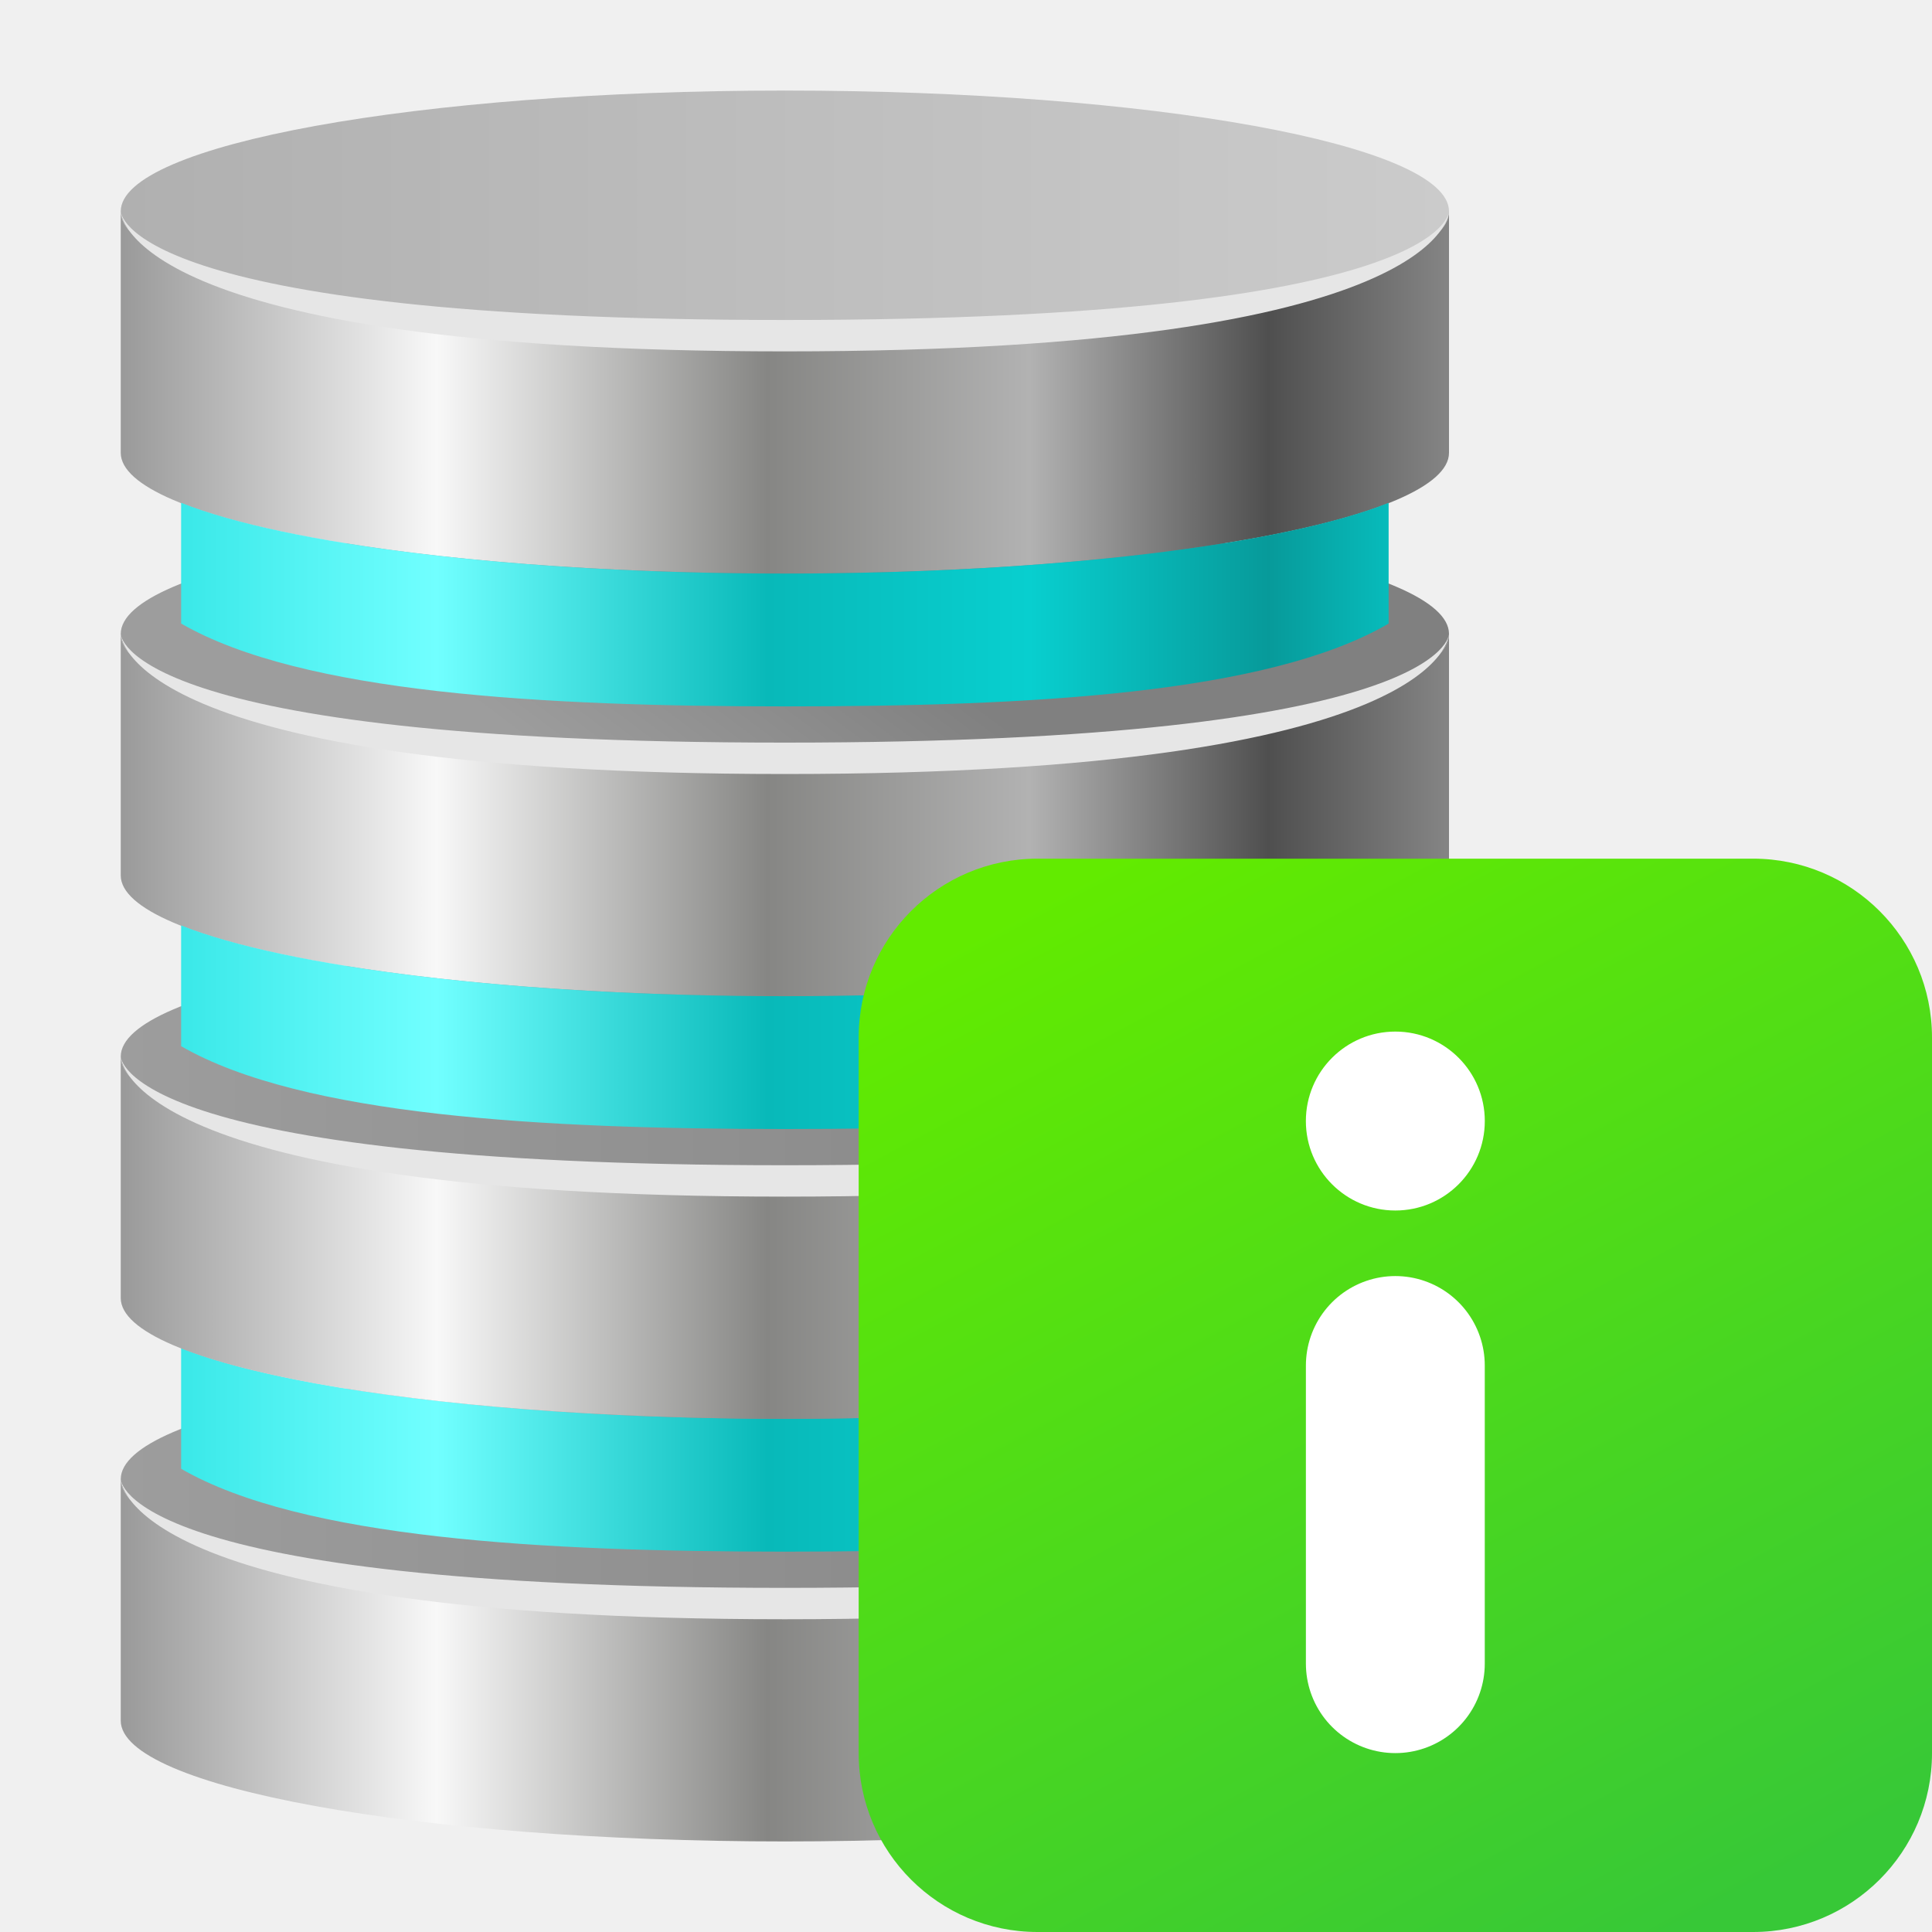
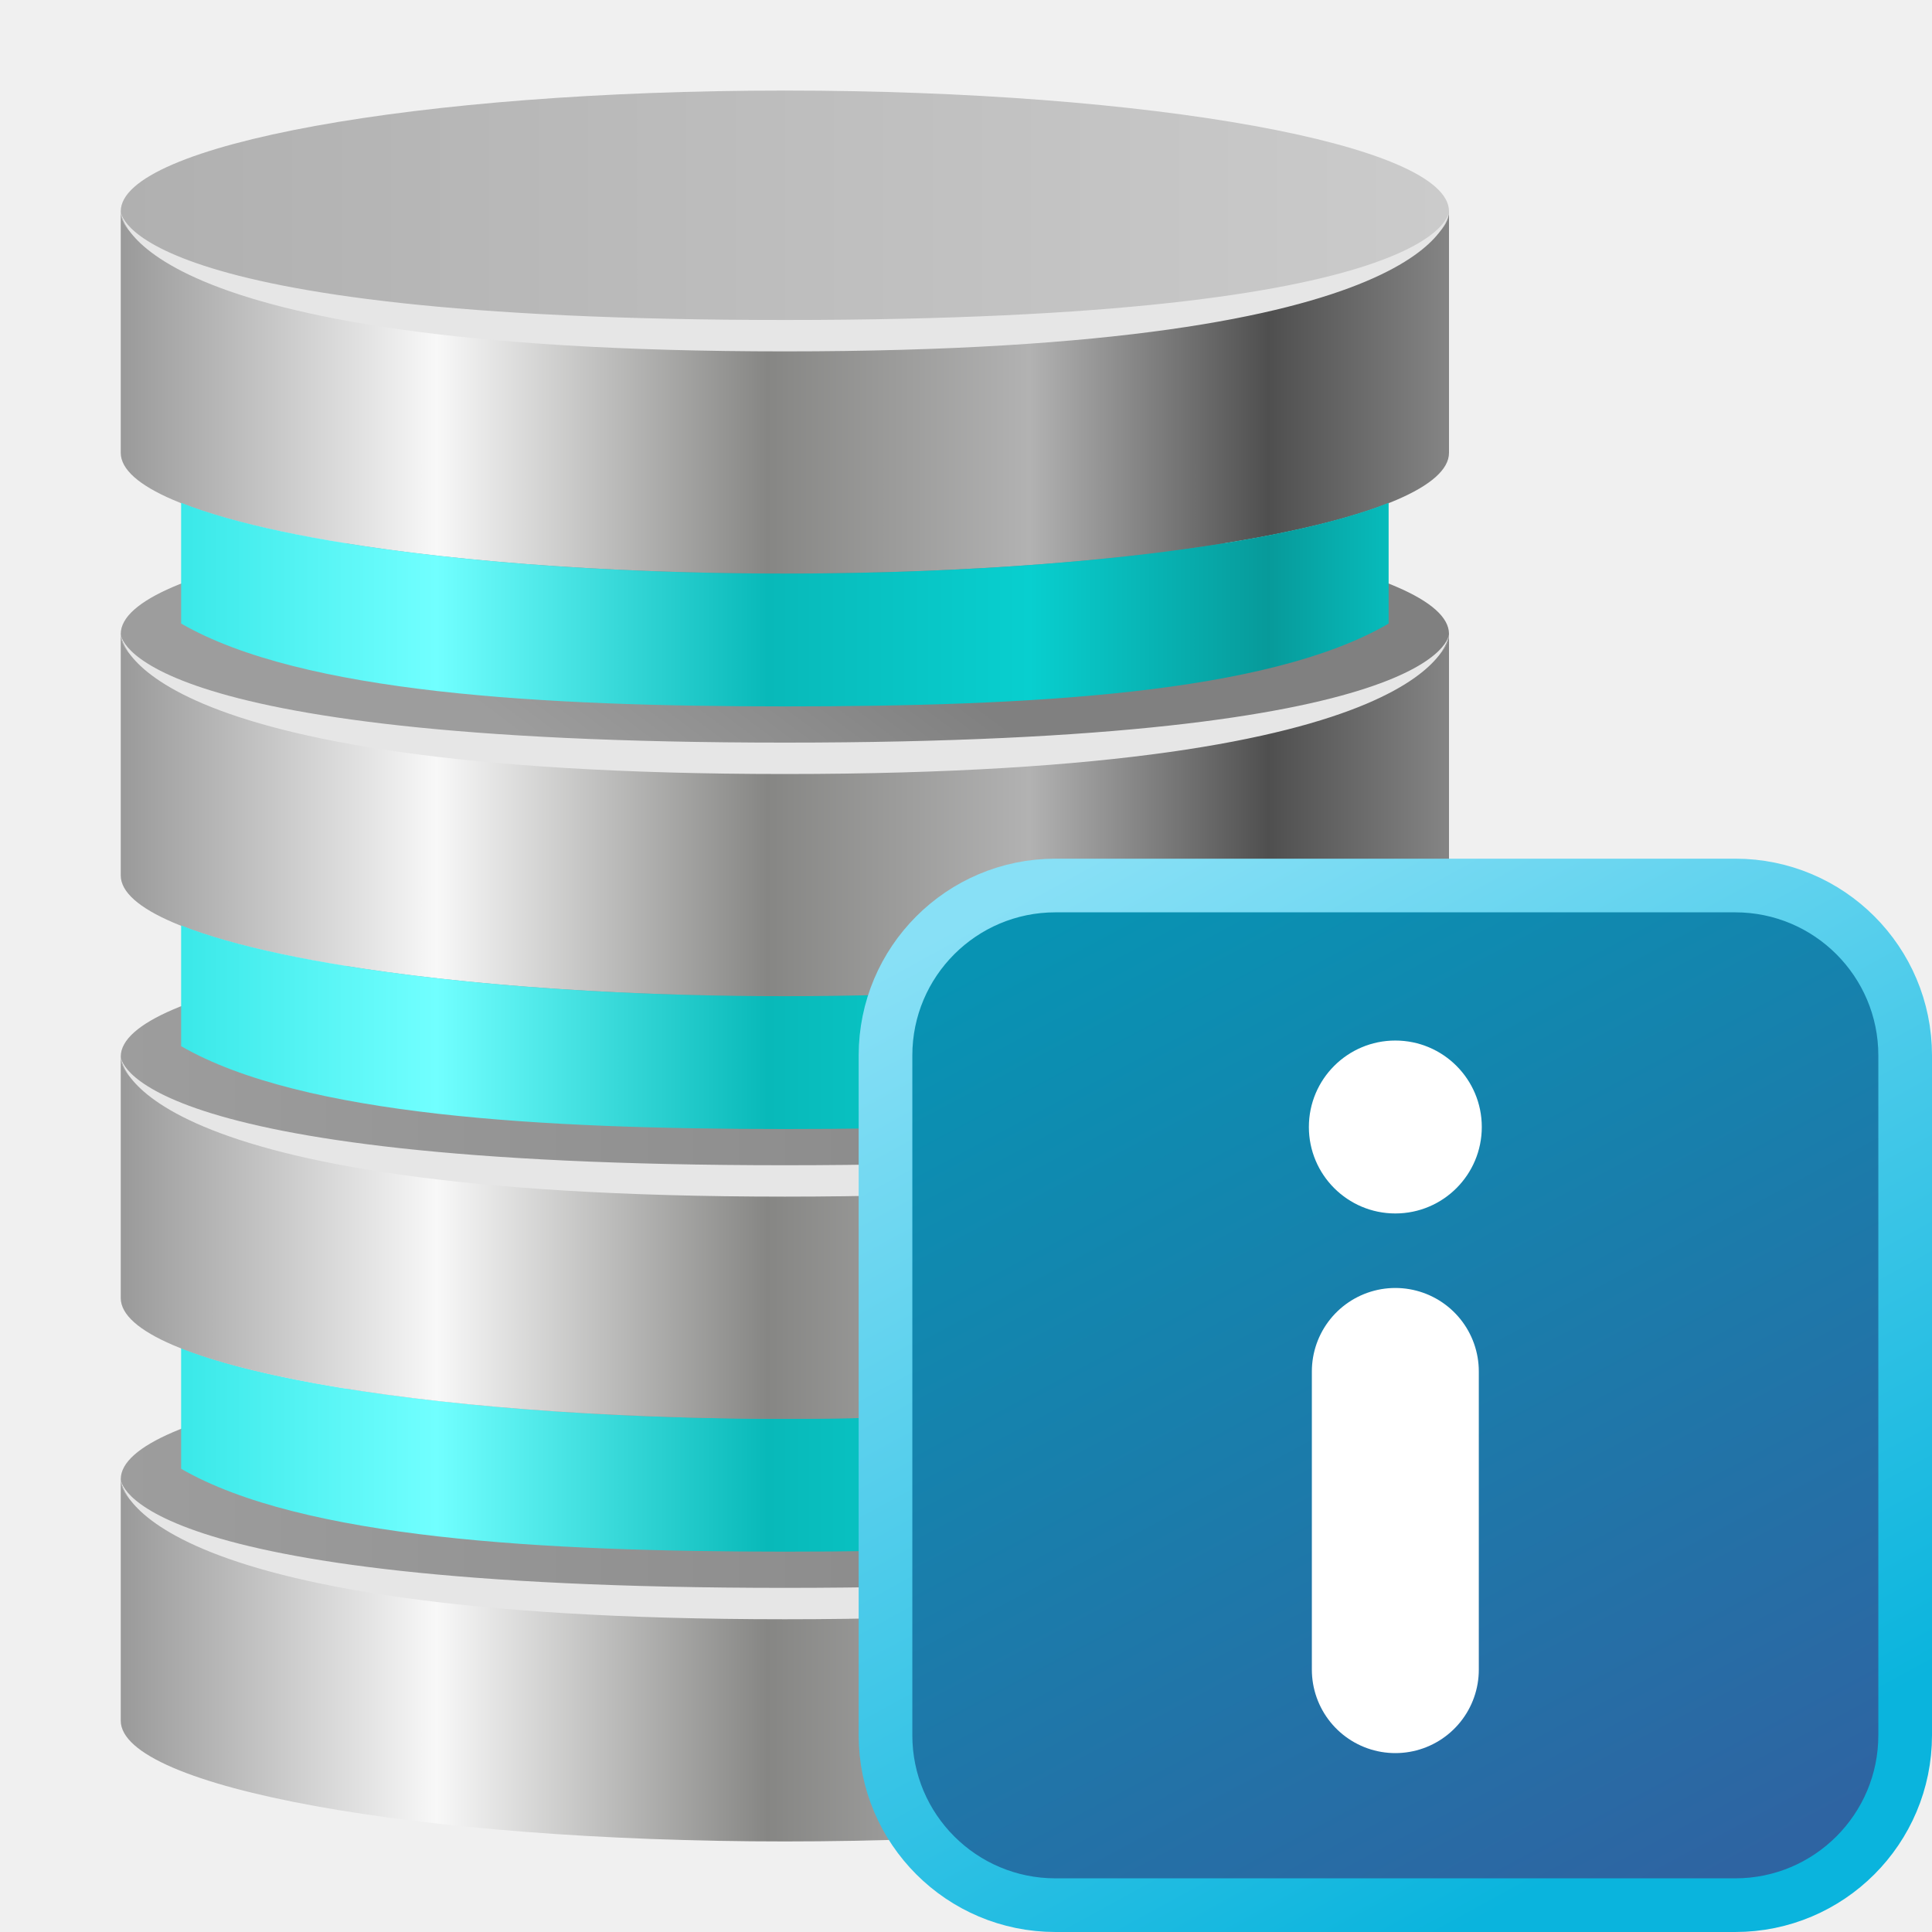
- <svg xmlns="http://www.w3.org/2000/svg" xmlns:xlink="http://www.w3.org/1999/xlink" height="36" viewBox="0 0 36 36" width="36" version="1.1" id="svg30">
-   <defs id="defs30" />
-   <linearGradient id="a" gradientUnits="userSpaceOnUse" x1="4.5" x2="6" xlink:href="#b" y1="6" y2="4" />
-   <linearGradient id="b">
-     <stop offset="0" stop-color="#9d9d9d" id="stop1" />
-     <stop offset="1" stop-color="#808080" id="stop2" />
+ <svg xmlns="http://www.w3.org/2000/svg" xmlns:xlink="http://www.w3.org/1999/xlink" height="36" viewBox="0 0 36 36" width="36" version="1.1" id="svg32">
+   <defs id="defs32" />
+   <linearGradient id="a" gradientUnits="userSpaceOnUse" x1="20.933" x2="31.067" y1="16.5" y2="35.5">
+     <stop offset="0" stop-color="#0893b3" id="stop1" />
+     <stop offset="1" stop-color="#2e64a2" id="stop2" />
  </linearGradient>
-   <linearGradient id="c" gradientUnits="userSpaceOnUse" x1="1" x2="12" y1="1.5" y2="1.5">
-     <stop offset="0" stop-color="#b0b0b0" id="stop3" />
-     <stop offset="1" stop-color="#cbcbcb" id="stop4" />
+   <linearGradient id="b" gradientUnits="userSpaceOnUse" x1="18.176" x2="28.235" y1="17.059" y2="35.428">
+     <stop offset="0" stop-color="#88e0f6" id="stop3" />
+     <stop offset="1" stop-color="#0ab4dd" id="stop4" />
  </linearGradient>
-   <linearGradient id="d" gradientUnits="userSpaceOnUse" x1="1" x2="12" xlink:href="#f" y1="3.123" y2="3.123" />
-   <linearGradient id="e">
-     <stop offset="0" stop-color="#999999" id="stop5" />
-     <stop offset=".238" stop-color="#f8f8f8" id="stop6" />
-     <stop offset=".487" stop-color="#868684" id="stop7" />
-     <stop offset=".684" stop-color="#b2b2b2" id="stop8" />
-     <stop offset=".864" stop-color="#4f4f4f" id="stop9" />
-     <stop offset="1" stop-color="#858585" id="stop10" />
+   <linearGradient id="c" gradientUnits="userSpaceOnUse" x1="4.5" x2="6" xlink:href="#d" y1="6" y2="4" />
+   <linearGradient id="d">
+     <stop offset="0" stop-color="#9d9d9d" id="stop5" />
+     <stop offset="1" stop-color="#808080" id="stop6" />
  </linearGradient>
-   <linearGradient id="f" xlink:href="#e" />
-   <linearGradient id="g" gradientUnits="userSpaceOnUse" x1="1" x2="12" xlink:href="#b" y1="8.5" y2="8.5" />
-   <linearGradient id="h" gradientUnits="userSpaceOnUse" x1="1" x2="12" xlink:href="#f" y1="6.623" y2="6.623" />
-   <linearGradient id="i" gradientUnits="userSpaceOnUse" x1="1" x2="12" xlink:href="#b" y1="12" y2="12" />
-   <linearGradient id="j" gradientUnits="userSpaceOnUse" x1="1" x2="12" xlink:href="#k" y1="11.5" y2="11.5" />
-   <linearGradient id="k">
-     <stop offset="0" stop-color="#2de3e3" id="stop11" />
-     <stop offset=".238" stop-color="#71ffff" id="stop12" />
-     <stop offset=".487" stop-color="#08b9b9" id="stop13" />
-     <stop offset=".684" stop-color="#08cfcf" id="stop14" />
-     <stop offset=".864" stop-color="#079a9a" id="stop15" />
-     <stop offset="1" stop-color="#07cccc" id="stop16" />
+   <linearGradient id="e" gradientUnits="userSpaceOnUse" x1="1" x2="12" y1="1.5" y2="1.5">
+     <stop offset="0" stop-color="#b0b0b0" id="stop7" />
+     <stop offset="1" stop-color="#cbcbcb" id="stop8" />
  </linearGradient>
-   <linearGradient id="l" gradientUnits="userSpaceOnUse" x1="1" x2="12" xlink:href="#f" y1="13.623" y2="13.623" />
-   <linearGradient id="m" gradientTransform="scale(1.914854 .522233)" gradientUnits="userSpaceOnUse" x1=".522" x2="6.267" xlink:href="#e" y1="16.276" y2="16.276" />
-   <linearGradient id="n" gradientUnits="userSpaceOnUse" x1="1" x2="12" xlink:href="#k" y1="8" y2="8" />
-   <linearGradient id="o" gradientUnits="userSpaceOnUse" x1="1" x2="12" xlink:href="#k" y1="4.5" y2="4.5" />
-   <linearGradient id="p" gradientUnits="userSpaceOnUse" x1="20.667" x2="31.333" y1="16" y2="36">
-     <stop offset="0" stop-color="#62eb00" id="stop17" />
-     <stop offset="1" stop-color="#37c837" id="stop18" />
+   <linearGradient id="f" gradientUnits="userSpaceOnUse" x1="1" x2="12" xlink:href="#h" y1="3.123" y2="3.123" />
+   <linearGradient id="g">
+     <stop offset="0" stop-color="#999999" id="stop9" />
+     <stop offset=".238" stop-color="#f8f8f8" id="stop10" />
+     <stop offset=".487" stop-color="#868684" id="stop11" />
+     <stop offset=".684" stop-color="#b2b2b2" id="stop12" />
+     <stop offset=".864" stop-color="#4f4f4f" id="stop13" />
+     <stop offset="1" stop-color="#858585" id="stop14" />
  </linearGradient>
-   <g stroke-width=".444" transform="matrix(2.25 0 0 2.25 .000001 .562501)" id="g29">
-     <ellipse cx="6.5" cy="5" fill="url(#a)" rx="5.5" ry="1" id="ellipse18" />
-     <ellipse cx="6.5" cy="1.5" fill="url(#c)" rx="5.5" ry="1" id="ellipse19" />
-     <path d="m6.5 4.5c-3.038 0-5.5-.448-5.5-1v-2c0 .552 2.462 1 5.5 1s5.5-.448 5.5-1v2c0 .552-2.462 1-5.5 1z" fill="url(#d)" stroke-linecap="round" stroke-width=".044" id="path19" />
-     <ellipse cx="6.5" cy="8.5" fill="url(#g)" rx="5.5" ry="1" id="ellipse20" />
-     <path d="m6.5 8c-3.038 0-5.5-.448-5.5-1v-2c0 .552 2.462 1 5.5 1s5.5-.448 5.5-1v2c0 .552-2.462 1-5.5 1z" fill="url(#h)" stroke-linecap="round" stroke-width=".044" id="path20" />
-     <ellipse cx="6.5" cy="12" fill="url(#i)" rx="5.5" ry="1" id="ellipse21" />
-     <path d="m1.5 10.914v1c1 .577 3 .686 5 .686s4-.1 5-.686v-1c-.867.345-2.778.586-5 .586s-4.133-.241-5-.586z" fill="url(#j)" stroke-linecap="round" stroke-width=".044" id="path21" />
-     <path d="m6.5 15c-3.038 0-5.5-.448-5.5-1v-2c0 .552 2.462 1 5.5 1s5.5-.448 5.5-1v2c0 .552-2.462 1-5.5 1z" fill="url(#l)" stroke-linecap="round" stroke-width=".044" id="path22" />
-     <path d="m6.5 11.5c-3.038 0-5.5-.448-5.5-1v-2c0 .552 2.462 1 5.5 1s5.5-.448 5.5-1v2c0 .552-2.462 1-5.5 1z" fill="url(#m)" stroke-linecap="round" stroke-width=".044" id="path23" />
-     <path d="m6.5 2.66c-5.5 0-5.5-1.16-5.5-1.16s0 .9 5.5.9 5.5-.9 5.5-.9 0 1.16-5.5 1.16z" fill="#e6e6e6" stroke-linecap="round" stroke-width=".044" id="path24" />
-     <path d="m6.5 13.16c-5.5 0-5.5-1.16-5.5-1.16s0 .9 5.5.9c5.5 0 5.5-.9 5.5-.9s0 1.16-5.5 1.16z" fill="#e6e6e6" stroke-linecap="round" stroke-width=".044" id="path25" />
-     <path d="m6.5 9.66c-5.5 0-5.5-1.16-5.5-1.16s0 .9 5.5.9c5.5 0 5.5-.9 5.5-.9s0 1.16-5.5 1.16z" fill="#e6e6e6" stroke-linecap="round" stroke-width=".044" id="path26" />
-     <path d="m6.5 6.16c-5.5 0-5.5-1.16-5.5-1.16s0 .9 5.5.9c5.5 0 5.5-.9 5.5-.9s0 1.16-5.5 1.16z" fill="#e6e6e6" stroke-linecap="round" stroke-width=".044" id="path27" />
-     <path d="m1.5 7.414v1c1 .577 3 .686 5 .686s4-.1 5-.686v-1c-.867.345-2.778.586-5 .586s-4.133-.241-5-.586z" fill="url(#n)" stroke-linecap="round" stroke-width=".044" id="path28" />
-     <path d="m1.5 3.914v1c1 .577 3 .686 5 .686s4-.1 5-.686v-1c-.867.345-2.778.586-5 .586s-4.133-.241-5-.586z" fill="url(#o)" stroke-linecap="round" stroke-width=".044" id="path29" />
+   <linearGradient id="h" xlink:href="#g" />
+   <linearGradient id="i" gradientUnits="userSpaceOnUse" x1="1" x2="12" xlink:href="#d" y1="8.5" y2="8.5" />
+   <linearGradient id="j" gradientUnits="userSpaceOnUse" x1="1" x2="12" xlink:href="#h" y1="6.623" y2="6.623" />
+   <linearGradient id="k" gradientUnits="userSpaceOnUse" x1="1" x2="12" xlink:href="#d" y1="12" y2="12" />
+   <linearGradient id="l" gradientUnits="userSpaceOnUse" x1="1" x2="12" xlink:href="#m" y1="11.5" y2="11.5" />
+   <linearGradient id="m">
+     <stop offset="0" stop-color="#2de3e3" id="stop15" />
+     <stop offset=".238" stop-color="#71ffff" id="stop16" />
+     <stop offset=".487" stop-color="#08b9b9" id="stop17" />
+     <stop offset=".684" stop-color="#08cfcf" id="stop18" />
+     <stop offset=".864" stop-color="#079a9a" id="stop19" />
+     <stop offset="1" stop-color="#07cccc" id="stop20" />
+   </linearGradient>
+   <linearGradient id="n" gradientUnits="userSpaceOnUse" x1="1" x2="12" xlink:href="#h" y1="13.623" y2="13.623" />
+   <linearGradient id="o" gradientTransform="scale(1.914854 .522233)" gradientUnits="userSpaceOnUse" x1=".522" x2="6.267" xlink:href="#g" y1="16.276" y2="16.276" />
+   <linearGradient id="p" gradientUnits="userSpaceOnUse" x1="1" x2="12" xlink:href="#m" y1="8" y2="8" />
+   <linearGradient id="q" gradientUnits="userSpaceOnUse" x1="1" x2="12" xlink:href="#m" y1="4.5" y2="4.5" />
+   <g stroke-width=".444" transform="matrix(2.25 0 0 2.25 .000001 .562501)" id="g31">
+     <ellipse cx="6.5" cy="5" fill="url(#c)" rx="5.5" ry="1" id="ellipse20" />
+     <ellipse cx="6.5" cy="1.5" fill="url(#e)" rx="5.5" ry="1" id="ellipse21" />
+     <path d="m6.5 4.5c-3.038 0-5.5-.448-5.5-1v-2c0 .552 2.462 1 5.5 1s5.5-.448 5.5-1v2c0 .552-2.462 1-5.5 1z" fill="url(#f)" stroke-linecap="round" stroke-width=".044" id="path21" />
+     <ellipse cx="6.5" cy="8.5" fill="url(#i)" rx="5.5" ry="1" id="ellipse22" />
+     <path d="m6.5 8c-3.038 0-5.5-.448-5.5-1v-2c0 .552 2.462 1 5.5 1s5.5-.448 5.5-1v2c0 .552-2.462 1-5.5 1z" fill="url(#j)" stroke-linecap="round" stroke-width=".044" id="path22" />
+     <ellipse cx="6.5" cy="12" fill="url(#k)" rx="5.5" ry="1" id="ellipse23" />
+     <path d="m1.5 10.914v1c1 .577 3 .686 5 .686s4-.1 5-.686v-1c-.867.345-2.778.586-5 .586s-4.133-.241-5-.586z" fill="url(#l)" stroke-linecap="round" stroke-width=".044" id="path23" />
+     <path d="m6.5 15c-3.038 0-5.5-.448-5.5-1v-2c0 .552 2.462 1 5.5 1s5.5-.448 5.5-1v2c0 .552-2.462 1-5.5 1z" fill="url(#n)" stroke-linecap="round" stroke-width=".044" id="path24" />
+     <path d="m6.5 11.5c-3.038 0-5.5-.448-5.5-1v-2c0 .552 2.462 1 5.5 1s5.5-.448 5.5-1v2c0 .552-2.462 1-5.5 1z" fill="url(#o)" stroke-linecap="round" stroke-width=".044" id="path25" />
+     <path d="m6.5 2.66c-5.5 0-5.5-1.16-5.5-1.16s0 .9 5.5.9 5.5-.9 5.5-.9 0 1.16-5.5 1.16z" fill="#e6e6e6" stroke-linecap="round" stroke-width=".044" id="path26" />
+     <path d="m6.5 13.16c-5.5 0-5.5-1.16-5.5-1.16s0 .9 5.5.9c5.5 0 5.5-.9 5.5-.9s0 1.16-5.5 1.16z" fill="#e6e6e6" stroke-linecap="round" stroke-width=".044" id="path27" />
+     <path d="m6.5 9.66c-5.5 0-5.5-1.16-5.5-1.16s0 .9 5.5.9c5.5 0 5.5-.9 5.5-.9s0 1.16-5.5 1.16z" fill="#e6e6e6" stroke-linecap="round" stroke-width=".044" id="path28" />
+     <path d="m6.5 6.16c-5.5 0-5.5-1.16-5.5-1.16s0 .9 5.5.9c5.5 0 5.5-.9 5.5-.9s0 1.16-5.5 1.16z" fill="#e6e6e6" stroke-linecap="round" stroke-width=".044" id="path29" />
+     <path d="m1.5 7.414v1c1 .577 3 .686 5 .686s4-.1 5-.686v-1c-.867.345-2.778.586-5 .586s-4.133-.241-5-.586z" fill="url(#p)" stroke-linecap="round" stroke-width=".044" id="path30" />
+     <path d="m1.5 3.914v1c1 .577 3 .686 5 .686s4-.1 5-.686v-1c-.867.345-2.778.586-5 .586s-4.133-.241-5-.586z" fill="url(#q)" stroke-linecap="round" stroke-width=".044" id="path31" />
  </g>
-   <rect fill="url(#p)" height="20" rx="3.333" stroke-width="2.222" width="20" x="16" y="16" id="rect29" />
-   <path d="m26 31v-5.556" fill="none" stroke="#ffffff" stroke-linecap="round" stroke-width="3.333" id="path30" />
-   <circle cx="26" cy="20.889" fill="#ffffff" r="1.667" id="circle30" />
+   <rect fill="url(#a)" height="19" rx="3.167" stroke="url(#b)" width="19" x="16.5" y="16.5" id="rect31" />
+   <path d="m26 31.111v-5.556" fill="none" stroke="#ffffff" stroke-linecap="round" stroke-width="3.111" id="path32" />
+   <circle cx="26" cy="21" fill="#ffffff" r="1.611" stroke-width="2.148" id="circle32" />
</svg>
